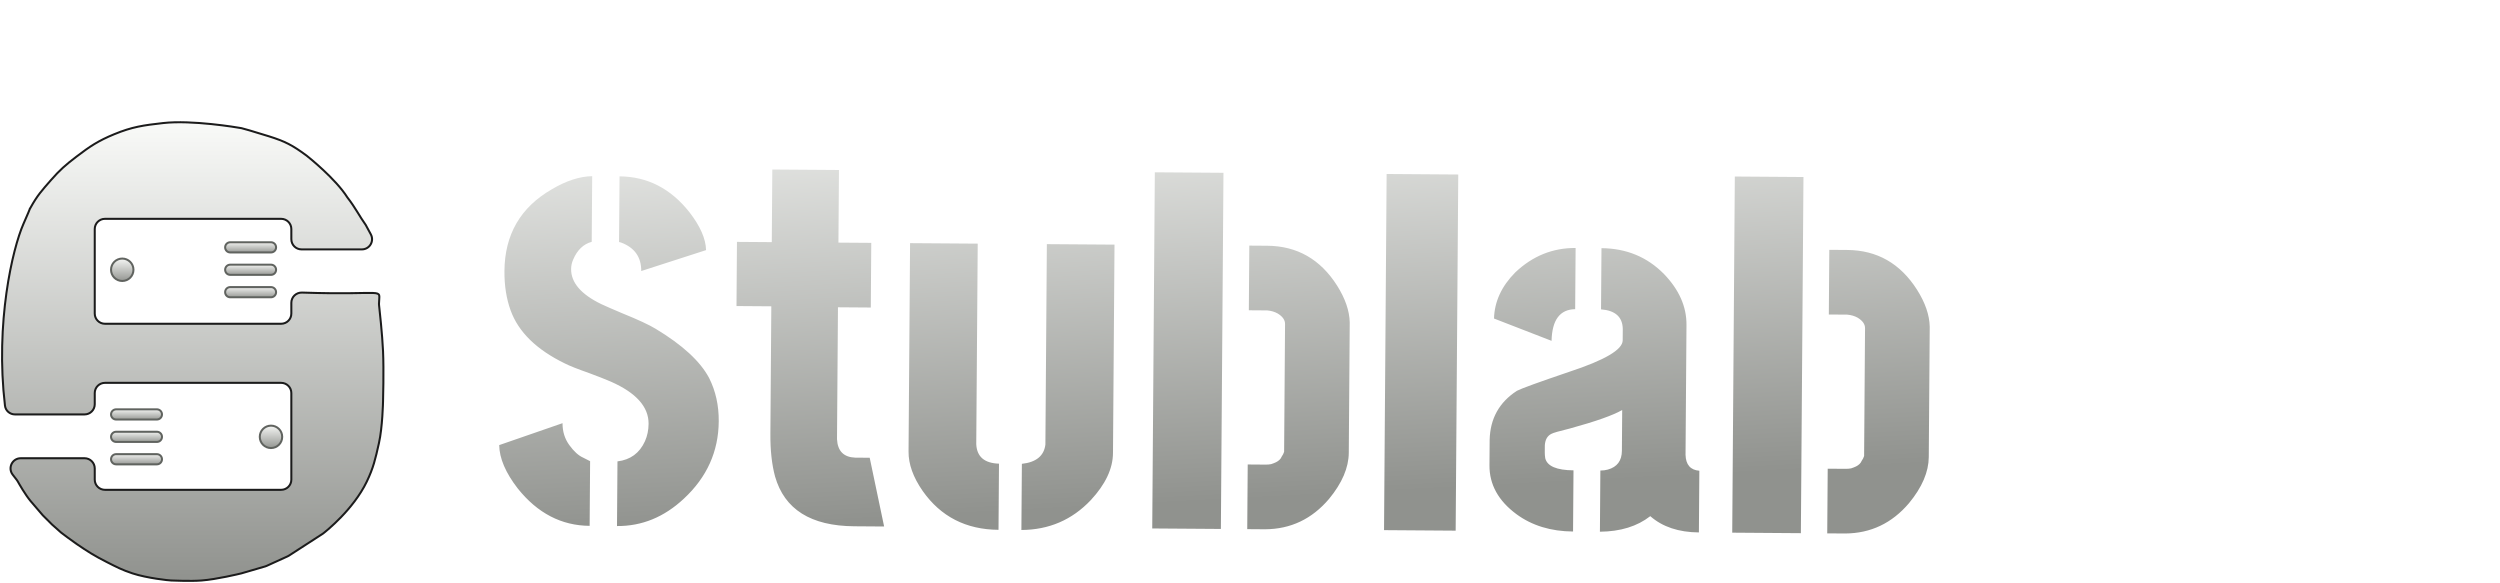
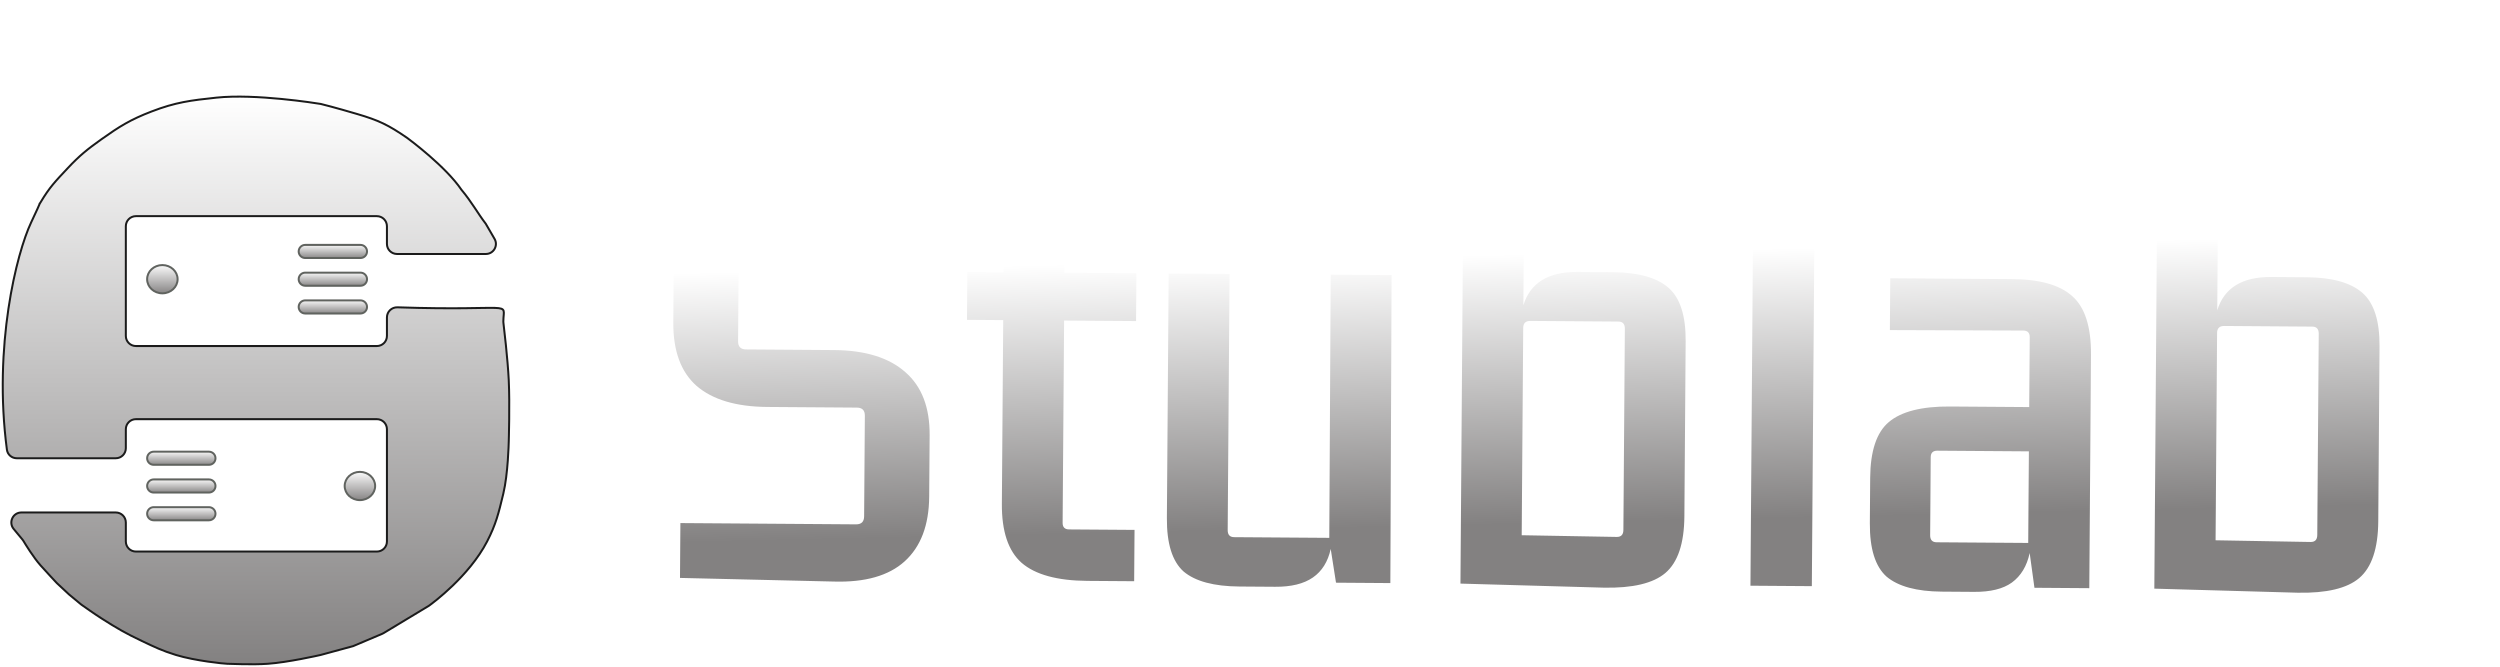
- <svg xmlns="http://www.w3.org/2000/svg" width="1227" height="286" viewBox="0 0 1227 286" fill="none">
-   <rect x="110.5" y="118.902" width="25" height="5" rx="2.5" fill="url(#paint0_linear_61_3)" stroke="#60635F" />
-   <rect x="110.5" y="129.902" width="25" height="5" rx="2.5" fill="url(#paint1_linear_61_3)" stroke="#60635F" />
-   <rect x="110.5" y="140.902" width="25" height="5" rx="2.5" fill="url(#paint2_linear_61_3)" stroke="#60635F" />
-   <circle cx="60" cy="132.402" r="5.5" fill="url(#paint3_linear_61_3)" stroke="#60635F" />
-   <circle cx="133" cy="214.402" r="5.5" fill="url(#paint4_linear_61_3)" stroke="#60635F" />
-   <path d="M2.441 199.093C-2.394 158.321 6.187 121.978 11.5 109.902C13.71 104.88 14.469 103.034 14.684 102.448C14.384 102.919 14.948 101.727 14.684 102.448C14.746 102.35 14.847 102.178 15 101.902C18.338 95.888 20.478 93.585 25 88.402C29.361 83.404 32.229 80.929 37.5 76.902C44.179 71.799 48.23 69.108 56 65.902C64.888 62.234 70.445 61.481 80 60.402C94.267 58.791 116.303 62.52 118.347 62.875C118.46 62.895 118.553 62.915 118.664 62.944C119.502 63.161 123.602 64.25 132 66.902C139.932 69.407 143.452 71.191 150.441 76.358C150.48 76.387 150.514 76.413 150.552 76.443C151.486 77.183 164.713 87.74 170.5 96.902C174.396 101.899 176.47 106.177 179.5 110.402L182.002 115.021C183.806 118.352 181.394 122.402 177.605 122.402H147.987C145.225 122.402 142.987 120.163 142.987 117.402V112.402C142.987 109.641 140.748 107.402 137.987 107.402H118.5H96H51.5C48.739 107.402 46.5 109.641 46.5 112.402V153.902C46.5 156.663 48.739 158.902 51.5 158.902H96H137.987C140.748 158.902 142.987 156.663 142.987 153.902V148.612C142.987 145.77 145.377 143.502 148.217 143.598C190.603 145.03 186.111 140.838 186.002 149.108C185.999 149.298 186.01 149.488 186.031 149.676C186.255 151.673 187.631 164.137 188 172.402C188.42 181.795 188.015 196.385 188 196.889L188 196.918C187.99 197.418 187.724 209.714 186 217.402L185.885 217.914C184.278 225.089 183.252 229.665 180 236.402C173.408 250.057 160.164 260.608 158.643 261.791C158.545 261.868 158.448 261.936 158.343 262.003L150 267.402L141.811 272.701C141.604 272.835 141.387 272.953 141.163 273.055L130.826 277.754C130.609 277.853 130.385 277.935 130.157 278.002L118.601 281.373C118.534 281.392 118.473 281.409 118.405 281.425C117.276 281.7 106.302 284.342 98.987 284.902C93.151 285.349 85 284.902 84 284.902C83 284.902 72.166 283.764 65 281.402C59.935 279.733 57.256 278.316 52.5 275.902C46.408 272.81 43.135 270.763 37.5 266.902C34.82 265.066 30.933 262.114 30.143 261.511C30.046 261.437 29.954 261.361 29.863 261.28L25.5 257.402L21.12 253.022C21.04 252.942 20.965 252.861 20.89 252.776C20.261 252.054 17.064 248.38 15 245.902C12.428 242.814 9.456 237.612 8.688 236.241C8.561 236.013 8.42 235.798 8.26 235.592L6.226 232.959C3.686 229.673 6.029 224.902 10.182 224.902H41.5C44.261 224.902 46.5 227.141 46.5 229.902V235.402C46.5 238.163 48.739 240.402 51.5 240.402H96H137.987C140.748 240.402 142.987 238.163 142.987 235.402V192.902C142.987 190.141 140.748 187.902 137.987 187.902H102.5H51.5C48.739 187.902 46.5 190.141 46.5 192.902V198.402C46.5 201.163 44.261 203.402 41.5 203.402H25H7.344C4.852 203.402 2.734 201.567 2.441 199.093Z" fill="url(#paint5_linear_61_3)" stroke="#1B1B1B" />
-   <rect x="54.5" y="200.902" width="25" height="5" rx="2.5" fill="url(#paint6_linear_61_3)" stroke="#60635F" />
-   <rect x="54.5" y="211.902" width="25" height="5" rx="2.5" fill="url(#paint7_linear_61_3)" stroke="#60635F" />
-   <rect x="54.5" y="222.902" width="25" height="5" rx="2.5" fill="url(#paint8_linear_61_3)" stroke="#60635F" />
-   <path d="M245.005 218.456L276.09 207.695C276.06 211.764 277.174 215.353 279.43 218.462C281.686 221.571 283.95 223.622 286.221 224.615L289.626 226.349L289.395 258.086C275.561 257.986 263.805 251.878 254.127 239.763C248.161 232.069 245.12 224.967 245.005 218.456ZM247.58 133.023C247.71 115.12 255.458 101.748 270.822 92.908C277.851 88.727 284.459 86.578 290.645 86.46L290.41 118.686C286.333 119.795 283.301 122.703 281.313 127.409C280.652 128.869 280.315 130.413 280.303 132.04C280.254 138.713 285.177 144.446 295.071 149.238C297.179 150.23 300.587 151.72 305.292 153.707C313.082 156.856 318.598 159.419 321.838 161.396C334.965 169.304 343.696 177.343 348.031 185.513C351.24 191.884 352.816 198.976 352.759 206.788C352.651 221.599 346.943 234.253 335.636 244.751C325.967 253.795 315.03 258.273 302.823 258.184L303.054 226.447C309.407 225.679 313.907 222.375 316.554 216.535C317.712 213.939 318.303 211.095 318.325 208.003C318.386 199.702 312.251 192.821 299.92 187.36C297.649 186.367 294.078 184.958 289.209 183.132C283.526 181.137 279.55 179.562 277.28 178.406C263.331 171.631 254.443 162.94 250.613 152.332C248.539 146.621 247.528 140.184 247.58 133.023ZM303.838 118.784L304.072 86.558C317.744 86.657 329.176 92.519 338.369 104.142C343.69 111.017 346.412 117.222 346.534 122.757L314.721 133.023C314.77 126.188 311.468 121.525 304.812 119.035C304.163 118.867 303.838 118.784 303.838 118.784ZM361.472 150.21L361.701 118.716L378.79 118.841L379.05 83.197L411.764 83.435L411.504 119.079L427.617 119.196L427.386 150.934L411.273 150.816L410.802 215.512C411.085 221.374 414.074 224.406 419.77 224.611L426.849 224.662L433.928 258.406L419.28 258.299C397.959 258.144 384.997 249.993 380.395 233.846C378.81 227.975 378.047 220.97 378.106 212.832L378.561 150.334L361.472 150.21ZM445.915 221.627L446.66 119.335L479.862 119.577L479.146 217.963C479.426 224.15 483.146 227.351 490.307 227.566L490.07 260.036C474.12 259.919 461.715 253.563 452.854 240.965C448.183 234.258 445.87 227.812 445.915 221.627ZM501.3 260.117L501.537 227.647C508.541 226.885 512.389 223.739 513.08 218.21L513.797 119.824L546.999 120.065L546.254 222.358C546.198 230.007 542.562 237.712 535.343 245.472C526.158 255.171 514.81 260.053 501.3 260.117ZM565.516 259.364L566.789 84.564L600.479 84.809L599.207 259.609L565.516 259.364ZM612.146 259.703L612.377 227.966L621.166 228.03C622.143 228.037 623.038 227.962 623.853 227.805C624.832 227.487 625.648 227.167 626.302 226.847C626.955 226.526 627.528 226.123 628.02 225.638C628.511 225.154 628.84 224.668 629.007 224.181C629.336 223.695 629.583 223.29 629.748 222.965C629.914 222.478 630.08 222.073 630.245 221.748L630.247 221.504L630.702 159.006C630.716 157.053 629.508 155.335 627.077 153.852C625.618 153.028 623.913 152.527 621.961 152.35L612.928 152.284L613.159 120.547L621.948 120.611C636.596 120.718 648.024 127.23 656.23 140.148C660.253 146.525 662.325 152.563 662.446 158.26L661.981 222.223C661.927 229.547 658.699 237.093 652.294 244.859C643.921 254.726 633.468 259.696 620.935 259.767L612.146 259.703ZM679.283 260.192L680.555 85.392L715.711 85.648L714.438 260.448L679.283 260.192ZM731.03 228.341L731.121 215.891C731.359 205.475 735.812 197.451 744.48 191.817C746.604 190.693 755.172 187.582 770.183 182.483C787.641 176.75 796.386 171.605 796.419 167.048L796.46 161.433C796.34 155.573 792.782 152.373 785.788 151.834L786.006 121.805C798.213 121.894 808.436 126.119 816.676 134.48C824.107 142.184 827.79 150.512 827.725 159.463L827.261 223.182C827.389 228.066 829.648 230.687 834.04 231.045L833.82 261.317C823.892 261.245 815.936 258.583 809.952 253.331C803.567 258.33 795.329 260.874 785.237 260.964L785.456 230.935C786.758 230.944 787.98 230.791 789.121 230.473C793.688 229.205 795.989 226.129 796.025 221.246L796.17 201.227C791.757 203.799 783.19 206.829 770.469 210.318C765.251 211.582 762.234 212.455 761.416 212.937C759.456 213.9 758.385 215.764 758.202 218.529L758.177 221.947C758.17 222.924 758.244 223.901 758.4 224.879C759.348 228.792 763.972 230.779 772.273 230.839L772.054 260.868C761.149 260.788 751.892 257.954 744.283 252.364C735.379 245.789 730.961 237.781 731.03 228.341ZM733.263 156.334C733.486 148.035 736.959 140.492 743.682 133.705C752.205 125.628 762.081 121.631 773.311 121.713L773.093 151.741C765.605 151.85 761.742 157.03 761.504 167.282L733.263 156.334ZM850.177 261.436L851.449 86.636L885.14 86.882L883.867 261.682L850.177 261.436ZM896.807 261.776L897.038 230.038L905.826 230.102C906.803 230.109 907.699 230.034 908.514 229.878C909.493 229.559 910.309 229.24 910.962 228.919C911.615 228.598 912.188 228.195 912.68 227.711C913.172 227.226 913.501 226.74 913.667 226.253C913.996 225.767 914.243 225.362 914.408 225.038C914.575 224.551 914.74 224.145 914.906 223.821L914.907 223.576L915.362 161.078C915.377 159.125 914.168 157.407 911.738 155.925C910.279 155.1 908.573 154.599 906.621 154.422L897.589 154.357L897.82 122.619L906.608 122.683C921.256 122.79 932.684 129.302 940.891 142.22C944.914 148.598 946.986 154.635 947.107 160.333L946.641 224.296C946.588 231.62 943.359 239.165 936.955 246.931C928.582 256.799 918.129 261.768 905.595 261.84L896.807 261.776Z" fill="url(#paint9_linear_61_3)" />
+ <svg xmlns="http://www.w3.org/2000/svg" width="1242" height="331" viewBox="0 0 1242 331" fill="none">
+   <rect x="148.383" y="121.668" width="33.954" height="6.517" rx="3.259" fill="url(#paint0_linear_95_17)" stroke="#60635F" />
+   <rect x="148.383" y="135.45" width="33.954" height="6.517" rx="3.259" fill="url(#paint1_linear_95_17)" stroke="#60635F" />
+   <rect x="148.383" y="149.231" width="33.954" height="6.517" rx="3.259" fill="url(#paint2_linear_95_17)" stroke="#60635F" />
+   <path d="M88.23 138.708C88.23 142.551 84.876 145.725 80.663 145.725C76.451 145.725 73.097 142.551 73.097 138.708C73.097 134.865 76.451 131.691 80.663 131.691C84.876 131.691 88.23 134.865 88.23 138.708Z" fill="url(#paint3_linear_95_17)" stroke="#60635F" />
+   <path d="M186.37 241.441C186.37 245.284 183.016 248.458 178.804 248.458C174.591 248.458 171.237 245.284 171.237 241.441C171.237 237.598 174.591 234.424 178.804 234.424C183.016 234.424 186.37 237.598 186.37 241.441Z" fill="url(#paint4_linear_95_17)" stroke="#60635F" />
+   <path d="M3.429 223.4C-3.389 171.858 8.264 125.761 15.46 110.519C18.431 104.228 19.452 101.914 19.741 101.181C19.338 101.77 20.096 100.277 19.741 101.181C19.825 101.057 19.959 100.843 20.166 100.496C24.654 92.962 27.53 90.077 33.61 83.583C39.472 77.321 43.328 74.22 50.414 69.175C59.394 62.783 64.84 59.411 75.286 55.394C87.235 50.799 94.706 49.856 107.551 48.504C126.892 46.468 156.853 51.236 159.167 51.612C159.273 51.63 159.36 51.648 159.465 51.672C160.428 51.904 165.932 53.255 177.459 56.647C188.131 59.788 192.862 62.024 202.271 68.508C202.31 68.535 202.348 68.562 202.386 68.59C203.516 69.423 221.408 82.709 229.218 94.232C234.456 100.493 237.245 105.852 241.318 111.146L245.689 118.667C247.627 122 245.222 126.18 241.367 126.18H197.229C194.468 126.18 192.229 123.941 192.229 121.18V112.387C192.229 109.626 189.991 107.387 187.229 107.387H159.31H129.061H67.514C64.753 107.387 62.514 109.626 62.514 112.387V166.908C62.514 169.67 64.753 171.908 67.514 171.908H129.061H187.229C189.991 171.908 192.229 169.67 192.229 166.908V157.685C192.229 154.848 194.609 152.582 197.444 152.677C256.469 154.645 250.186 149.15 250.058 159.691C250.055 159.894 250.067 160.096 250.091 160.298C250.372 162.628 252.245 178.393 252.745 188.822C253.311 200.619 252.762 218.962 252.745 219.504L252.744 219.531C252.733 220.071 252.38 235.539 250.056 245.2L249.902 245.841C247.741 254.83 246.362 260.563 241.99 269.004C233.036 286.287 214.956 299.601 213.22 300.854C213.122 300.925 213.033 300.982 212.93 301.045L201.658 307.842L190.535 314.549C190.333 314.671 190.121 314.779 189.903 314.871L175.443 320.996L159.405 325.355C159.342 325.373 159.288 325.386 159.224 325.401C157.959 325.689 143.009 329.058 133.076 329.766C125.231 330.326 114.273 329.766 112.928 329.766C111.584 329.766 97.019 328.34 87.385 325.381C80.576 323.29 76.974 321.515 70.58 318.491C62.391 314.617 57.991 312.053 50.414 307.215C46.755 304.879 41.424 301.101 40.478 300.429C40.38 300.359 40.285 300.286 40.193 300.209L34.282 295.313L28.356 289.791C28.274 289.714 28.195 289.636 28.118 289.553C27.357 288.74 22.978 284.052 20.166 280.906C16.652 276.974 12.582 270.306 11.633 268.722C11.495 268.492 11.341 268.274 11.17 268.067L6.792 262.787C4.09 259.529 6.408 254.596 10.641 254.596H57.514C60.275 254.596 62.514 256.834 62.514 259.596V269.015C62.514 271.776 64.753 274.015 67.514 274.015H129.061H187.229C189.991 274.015 192.229 271.776 192.229 269.015V213.241C192.229 210.479 189.991 208.241 187.229 208.241H137.8H67.514C64.753 208.241 62.514 210.479 62.514 213.241V222.66C62.514 225.421 60.275 227.66 57.514 227.66H33.61H8.333C5.861 227.66 3.753 225.851 3.429 223.4Z" fill="url(#paint5_linear_95_17)" stroke="#1B1B1B" />
+   <rect x="73.097" y="224.401" width="33.954" height="6.517" rx="3.259" fill="url(#paint6_linear_95_17)" stroke="#60635F" />
+   <rect x="73.097" y="238.183" width="33.954" height="6.517" rx="3.259" fill="url(#paint7_linear_95_17)" stroke="#60635F" />
+   <rect x="73.097" y="251.964" width="33.954" height="6.517" rx="3.259" fill="url(#paint8_linear_95_17)" stroke="#60635F" />
+   <path d="M414.398 173.913C429.898 174.026 441.705 177.696 449.819 184.921C457.934 191.981 461.942 202.427 461.841 216.26L461.619 246.759C461.516 260.925 457.438 271.646 449.385 278.921C441.499 286.03 429.808 289.362 414.311 288.916L337.822 287.109L338.02 259.86L425.268 260.495C427.935 260.514 429.278 259.191 429.297 256.524L429.661 206.525C429.68 203.859 428.357 202.516 425.69 202.496L381.191 202.172C365.692 202.059 353.967 198.557 346.017 191.666C338.234 184.776 334.393 174.248 334.497 160.081L334.711 130.582C334.812 116.749 338.973 106.112 347.194 98.672C355.416 91.065 367.276 87.485 382.773 87.931L455.512 89.71L455.314 116.96L371.066 116.346C368.399 116.327 367.056 117.734 367.035 120.567L366.678 169.566C366.659 172.232 367.983 173.575 370.649 173.595L414.398 173.913ZM564.392 159.505L528.643 159.245L527.911 259.742C527.895 261.909 528.971 263 531.137 263.015L563.636 263.252L563.451 288.751L540.201 288.582C525.202 288.473 514.307 285.477 507.516 279.594C500.892 273.712 497.63 263.938 497.729 250.272L498.393 159.024L480.394 158.893L480.567 135.144L498.566 135.275L498.85 96.276L529.099 96.496L528.815 135.495L564.565 135.755L564.392 159.505ZM615.712 291.382C603.046 291.29 593.814 288.806 588.016 283.93C582.386 278.889 579.617 270.035 579.709 257.369L580.593 135.872L610.843 136.092L609.916 263.339C609.899 265.672 610.974 266.847 613.141 266.863L660.389 267.206L661.091 136.458L691.34 136.678L690.727 289.678L663.727 289.481L661.099 272.712C659.72 279.035 656.769 283.764 652.246 286.898C647.723 290.032 641.462 291.569 633.462 291.511L615.712 291.382ZM725.554 289.931L727.086 79.437L757.335 79.657L756.811 151.655C760.226 140.513 769.183 134.995 783.683 135.1L801.182 135.228C813.848 135.32 823.08 137.887 828.877 142.93C834.674 147.972 837.526 156.826 837.434 169.493L836.8 256.49C836.702 269.99 833.55 279.384 827.345 284.672C821.307 289.795 811.123 292.221 796.791 291.95L725.554 289.931ZM756.729 162.905L755.98 265.902L803.225 266.746C805.391 266.762 806.483 265.603 806.5 263.27L807.228 163.273C807.245 160.939 806.17 159.765 804.004 159.749L760.255 159.431C757.922 159.414 756.746 160.572 756.729 162.905ZM869.622 290.98L871.155 80.486L901.654 80.708L900.122 291.202L869.622 290.98ZM964.695 293.922C952.196 293.831 943.047 291.348 937.249 286.472C931.619 281.431 928.85 272.578 928.942 259.911L929.106 237.412C929.203 224.079 932.27 214.851 938.307 209.728C944.513 204.44 954.699 201.847 968.865 201.95L1008.11 202.236L1008.37 167.487C1008.38 165.32 1007.31 164.229 1005.14 164.213L938.89 163.981L939.078 138.232L998.576 138.665C1012.91 138.603 1023.22 141.428 1029.52 147.14C1035.81 152.686 1038.9 162.376 1038.8 176.209L1037.96 292.206L1010.71 292.007L1008.34 274.74C1006.96 281.23 1004 286.125 999.479 289.425C995.123 292.561 988.861 294.098 980.695 294.039L964.695 293.922ZM1007.62 269.734L1007.95 224.235L962.455 223.904C960.288 223.888 959.197 224.964 959.181 227.13L958.899 265.879C958.882 268.213 959.957 269.387 962.124 269.403L1007.62 269.734ZM1070.27 292.441L1071.8 81.946L1102.05 82.167L1101.53 154.165C1104.94 143.023 1113.9 137.504 1128.4 137.61L1145.9 137.737C1158.57 137.83 1167.8 140.397 1173.59 145.439C1179.39 150.481 1182.24 159.336 1182.15 172.002L1181.52 259C1181.42 272.499 1178.27 281.893 1172.06 287.182C1166.02 292.305 1155.84 294.731 1141.51 294.46L1070.27 292.441ZM1101.45 165.414L1100.7 268.412L1147.94 269.256C1150.11 269.271 1151.2 268.113 1151.22 265.779L1151.95 165.782C1151.96 163.449 1150.89 162.274 1148.72 162.259L1104.97 161.94C1102.64 161.923 1101.46 163.081 1101.45 165.414Z" fill="url(#paint9_linear_95_17)" />
  <defs>
-     <linearGradient id="paint0_linear_61_3" x1="123" y1="118.402" x2="123" y2="124.402" gradientUnits="userSpaceOnUse">
-       <stop stop-color="#F9FAF8" />
-       <stop offset="1" stop-color="#90928E" />
+     <linearGradient id="paint0_linear_95_17" x1="165.36" y1="121.168" x2="165.36" y2="128.685" gradientUnits="userSpaceOnUse">
+       <stop stop-color="white" />
+       <stop offset="1" stop-color="#838181" />
    </linearGradient>
-     <linearGradient id="paint1_linear_61_3" x1="123" y1="129.402" x2="123" y2="135.402" gradientUnits="userSpaceOnUse">
-       <stop stop-color="#F9FAF8" />
-       <stop offset="1" stop-color="#90928E" />
+     <linearGradient id="paint1_linear_95_17" x1="165.36" y1="134.95" x2="165.36" y2="142.467" gradientUnits="userSpaceOnUse">
+       <stop stop-color="white" />
+       <stop offset="1" stop-color="#838181" />
    </linearGradient>
-     <linearGradient id="paint2_linear_61_3" x1="123" y1="140.402" x2="123" y2="146.402" gradientUnits="userSpaceOnUse">
-       <stop stop-color="#F9FAF8" />
-       <stop offset="1" stop-color="#90928E" />
+     <linearGradient id="paint2_linear_95_17" x1="165.36" y1="148.731" x2="165.36" y2="156.248" gradientUnits="userSpaceOnUse">
+       <stop stop-color="white" />
+       <stop offset="1" stop-color="#838181" />
    </linearGradient>
-     <linearGradient id="paint3_linear_61_3" x1="60" y1="126.402" x2="60" y2="138.402" gradientUnits="userSpaceOnUse">
-       <stop stop-color="#F9FAF8" />
-       <stop offset="1" stop-color="#90928E" />
+     <linearGradient id="paint3_linear_95_17" x1="80.663" y1="131.191" x2="80.663" y2="146.225" gradientUnits="userSpaceOnUse">
+       <stop stop-color="white" />
+       <stop offset="1" stop-color="#838181" />
    </linearGradient>
-     <linearGradient id="paint4_linear_61_3" x1="133" y1="208.402" x2="133" y2="220.402" gradientUnits="userSpaceOnUse">
-       <stop stop-color="#F9FAF8" />
-       <stop offset="1" stop-color="#90928E" />
+     <linearGradient id="paint4_linear_95_17" x1="178.804" y1="233.924" x2="178.804" y2="248.958" gradientUnits="userSpaceOnUse">
+       <stop stop-color="white" />
+       <stop offset="1" stop-color="#838181" />
    </linearGradient>
-     <linearGradient id="paint5_linear_61_3" x1="94.095" y1="60" x2="94.095" y2="285.1" gradientUnits="userSpaceOnUse">
-       <stop stop-color="#F9FAF8" />
-       <stop offset="1" stop-color="#90928E" />
+     <linearGradient id="paint5_linear_95_17" x1="126.5" y1="48" x2="126.5" y2="330.015" gradientUnits="userSpaceOnUse">
+       <stop stop-color="white" />
+       <stop offset="1" stop-color="#838181" />
    </linearGradient>
-     <linearGradient id="paint6_linear_61_3" x1="67" y1="200.402" x2="67" y2="206.402" gradientUnits="userSpaceOnUse">
-       <stop stop-color="#F9FAF8" />
-       <stop offset="1" stop-color="#90928E" />
+     <linearGradient id="paint6_linear_95_17" x1="90.074" y1="223.901" x2="90.074" y2="231.418" gradientUnits="userSpaceOnUse">
+       <stop stop-color="white" />
+       <stop offset="1" stop-color="#838181" />
    </linearGradient>
-     <linearGradient id="paint7_linear_61_3" x1="67" y1="211.402" x2="67" y2="217.402" gradientUnits="userSpaceOnUse">
-       <stop stop-color="#F9FAF8" />
-       <stop offset="1" stop-color="#90928E" />
+     <linearGradient id="paint7_linear_95_17" x1="90.074" y1="237.683" x2="90.074" y2="245.2" gradientUnits="userSpaceOnUse">
+       <stop stop-color="white" />
+       <stop offset="1" stop-color="#838181" />
    </linearGradient>
-     <linearGradient id="paint8_linear_61_3" x1="67" y1="222.402" x2="67" y2="228.402" gradientUnits="userSpaceOnUse">
-       <stop stop-color="#F9FAF8" />
-       <stop offset="1" stop-color="#90928E" />
+     <linearGradient id="paint8_linear_95_17" x1="90.074" y1="251.464" x2="90.074" y2="258.981" gradientUnits="userSpaceOnUse">
+       <stop stop-color="white" />
+       <stop offset="1" stop-color="#838181" />
    </linearGradient>
-     <linearGradient id="paint9_linear_61_3" x1="733.204" y1="3.578" x2="745.52" y2="238.189" gradientUnits="userSpaceOnUse">
-       <stop stop-color="#F9FAF8" />
-       <stop offset="1" stop-color="#90928E" />
+     <linearGradient id="paint9_linear_95_17" x1="363" y1="135" x2="366" y2="269" gradientUnits="userSpaceOnUse">
+       <stop stop-color="white" />
+       <stop offset="1" stop-color="#838181" />
    </linearGradient>
  </defs>
</svg>
